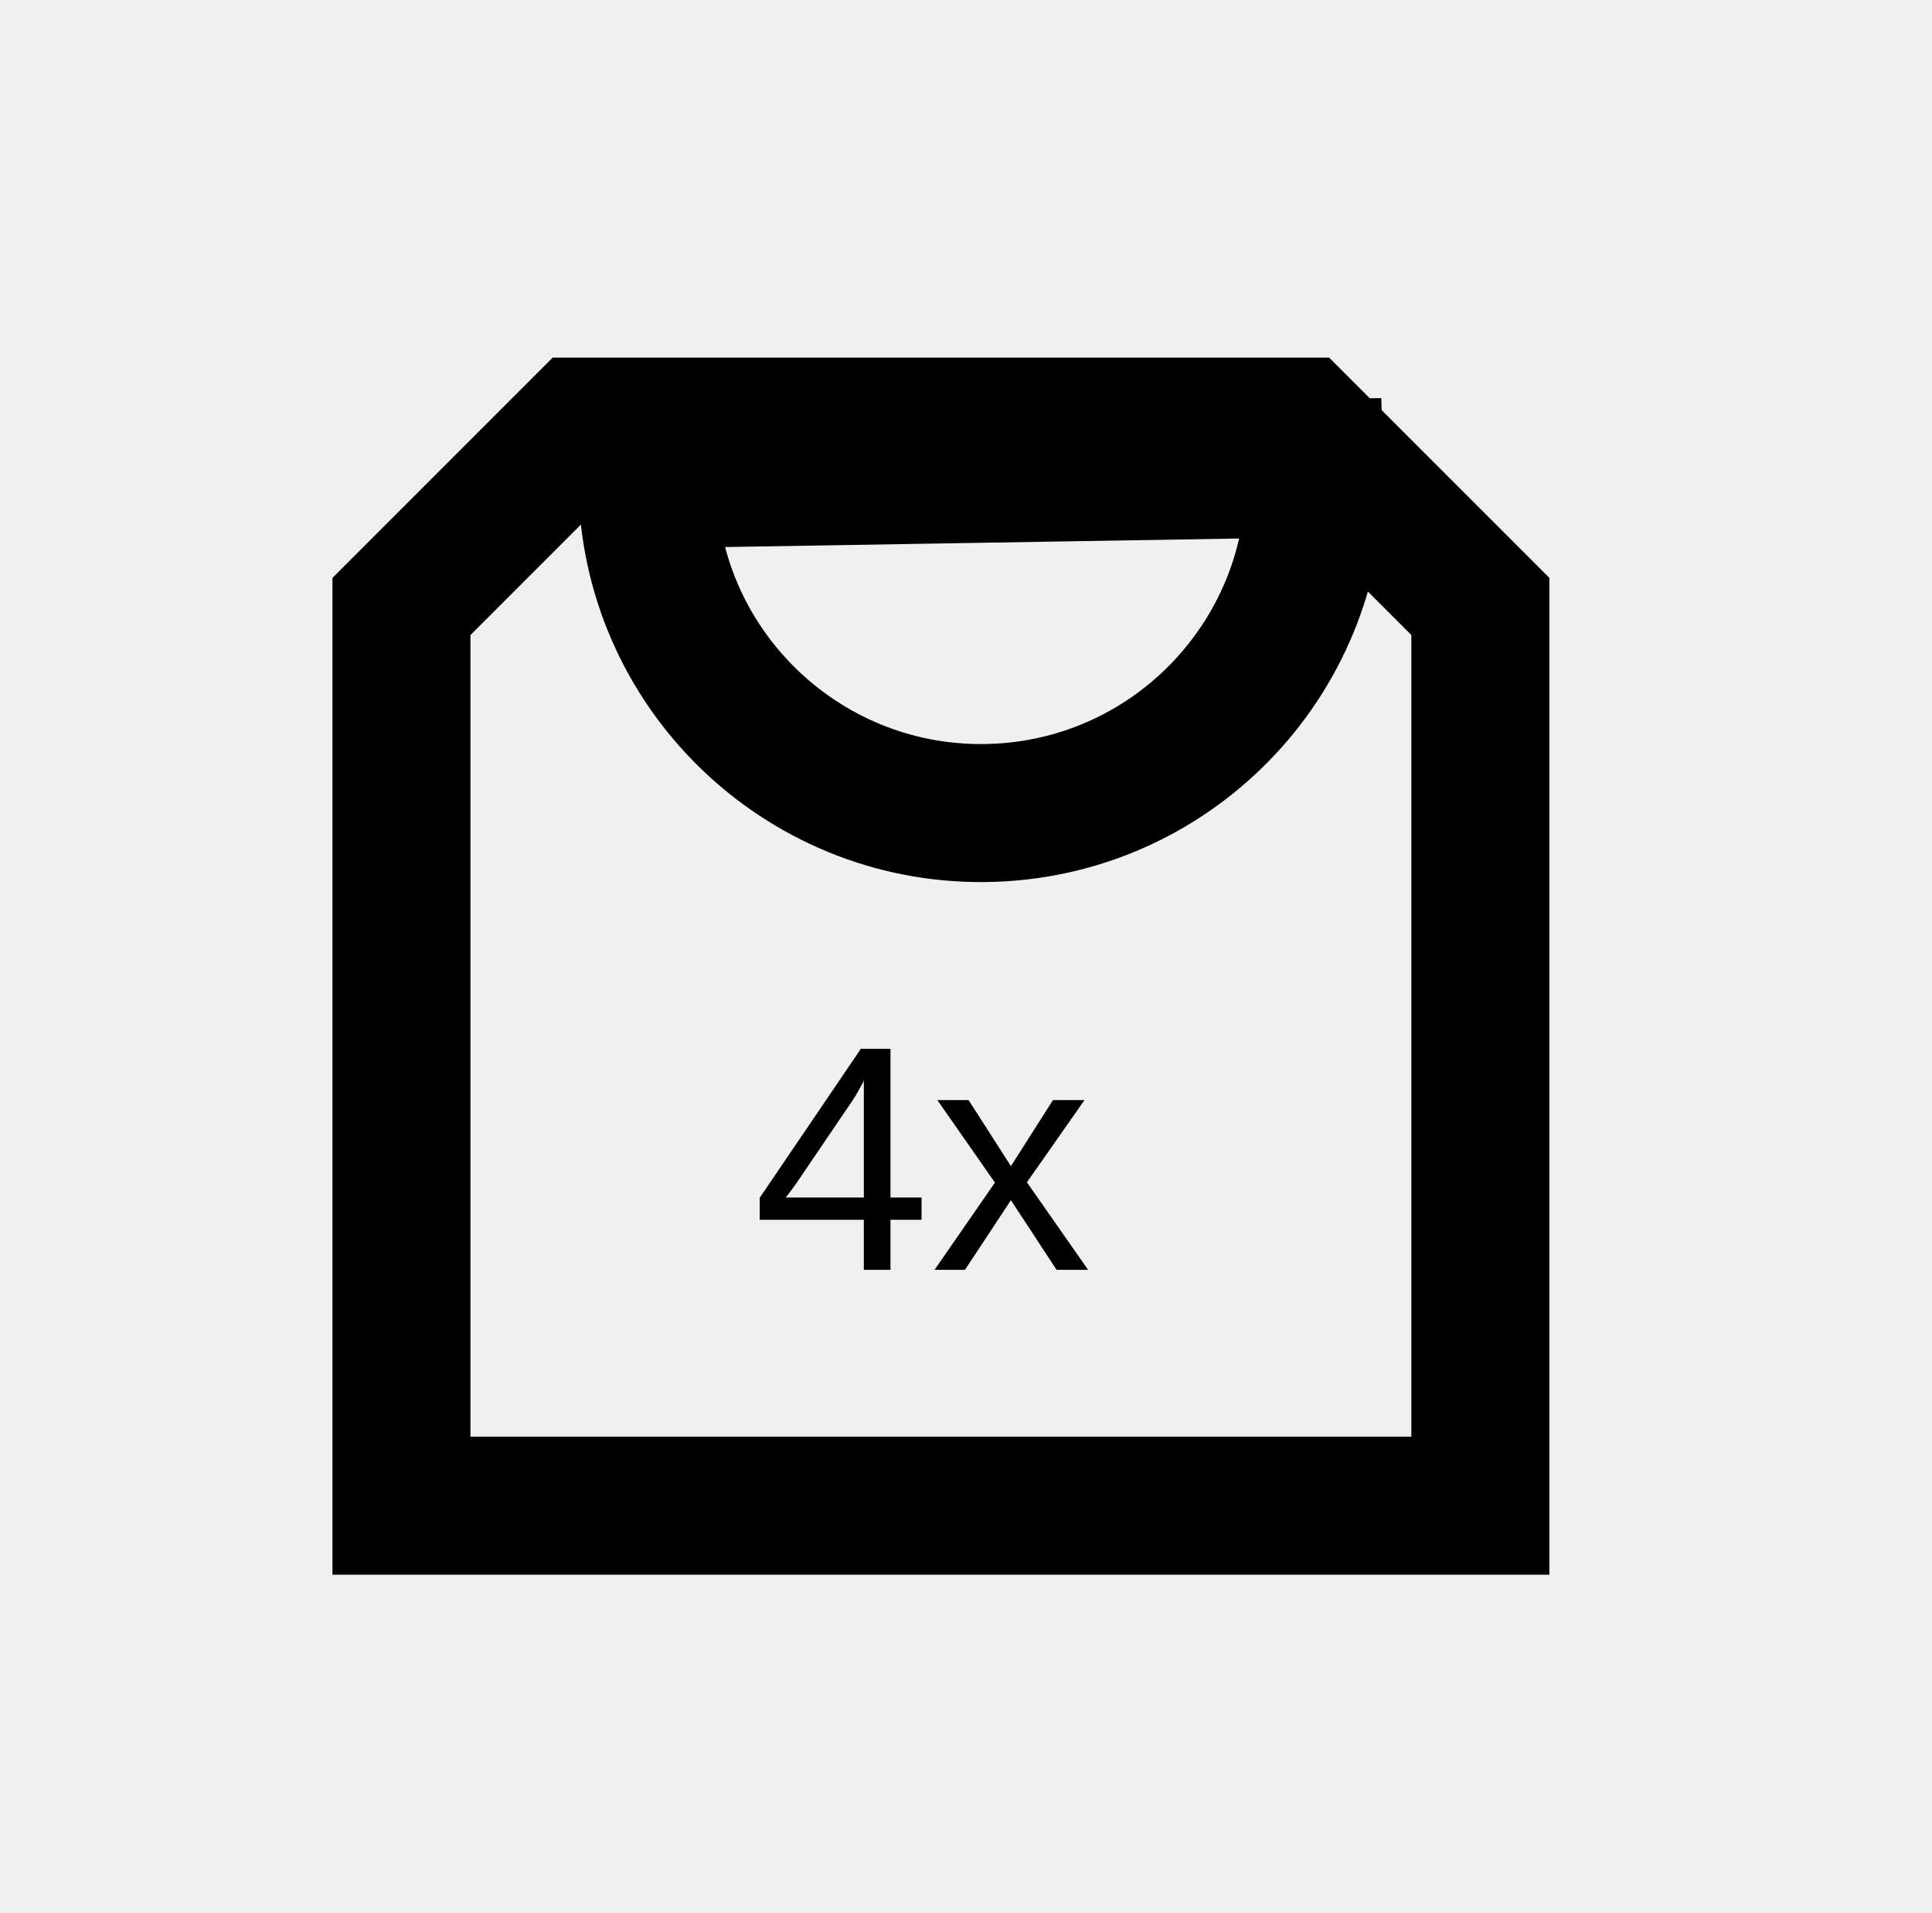
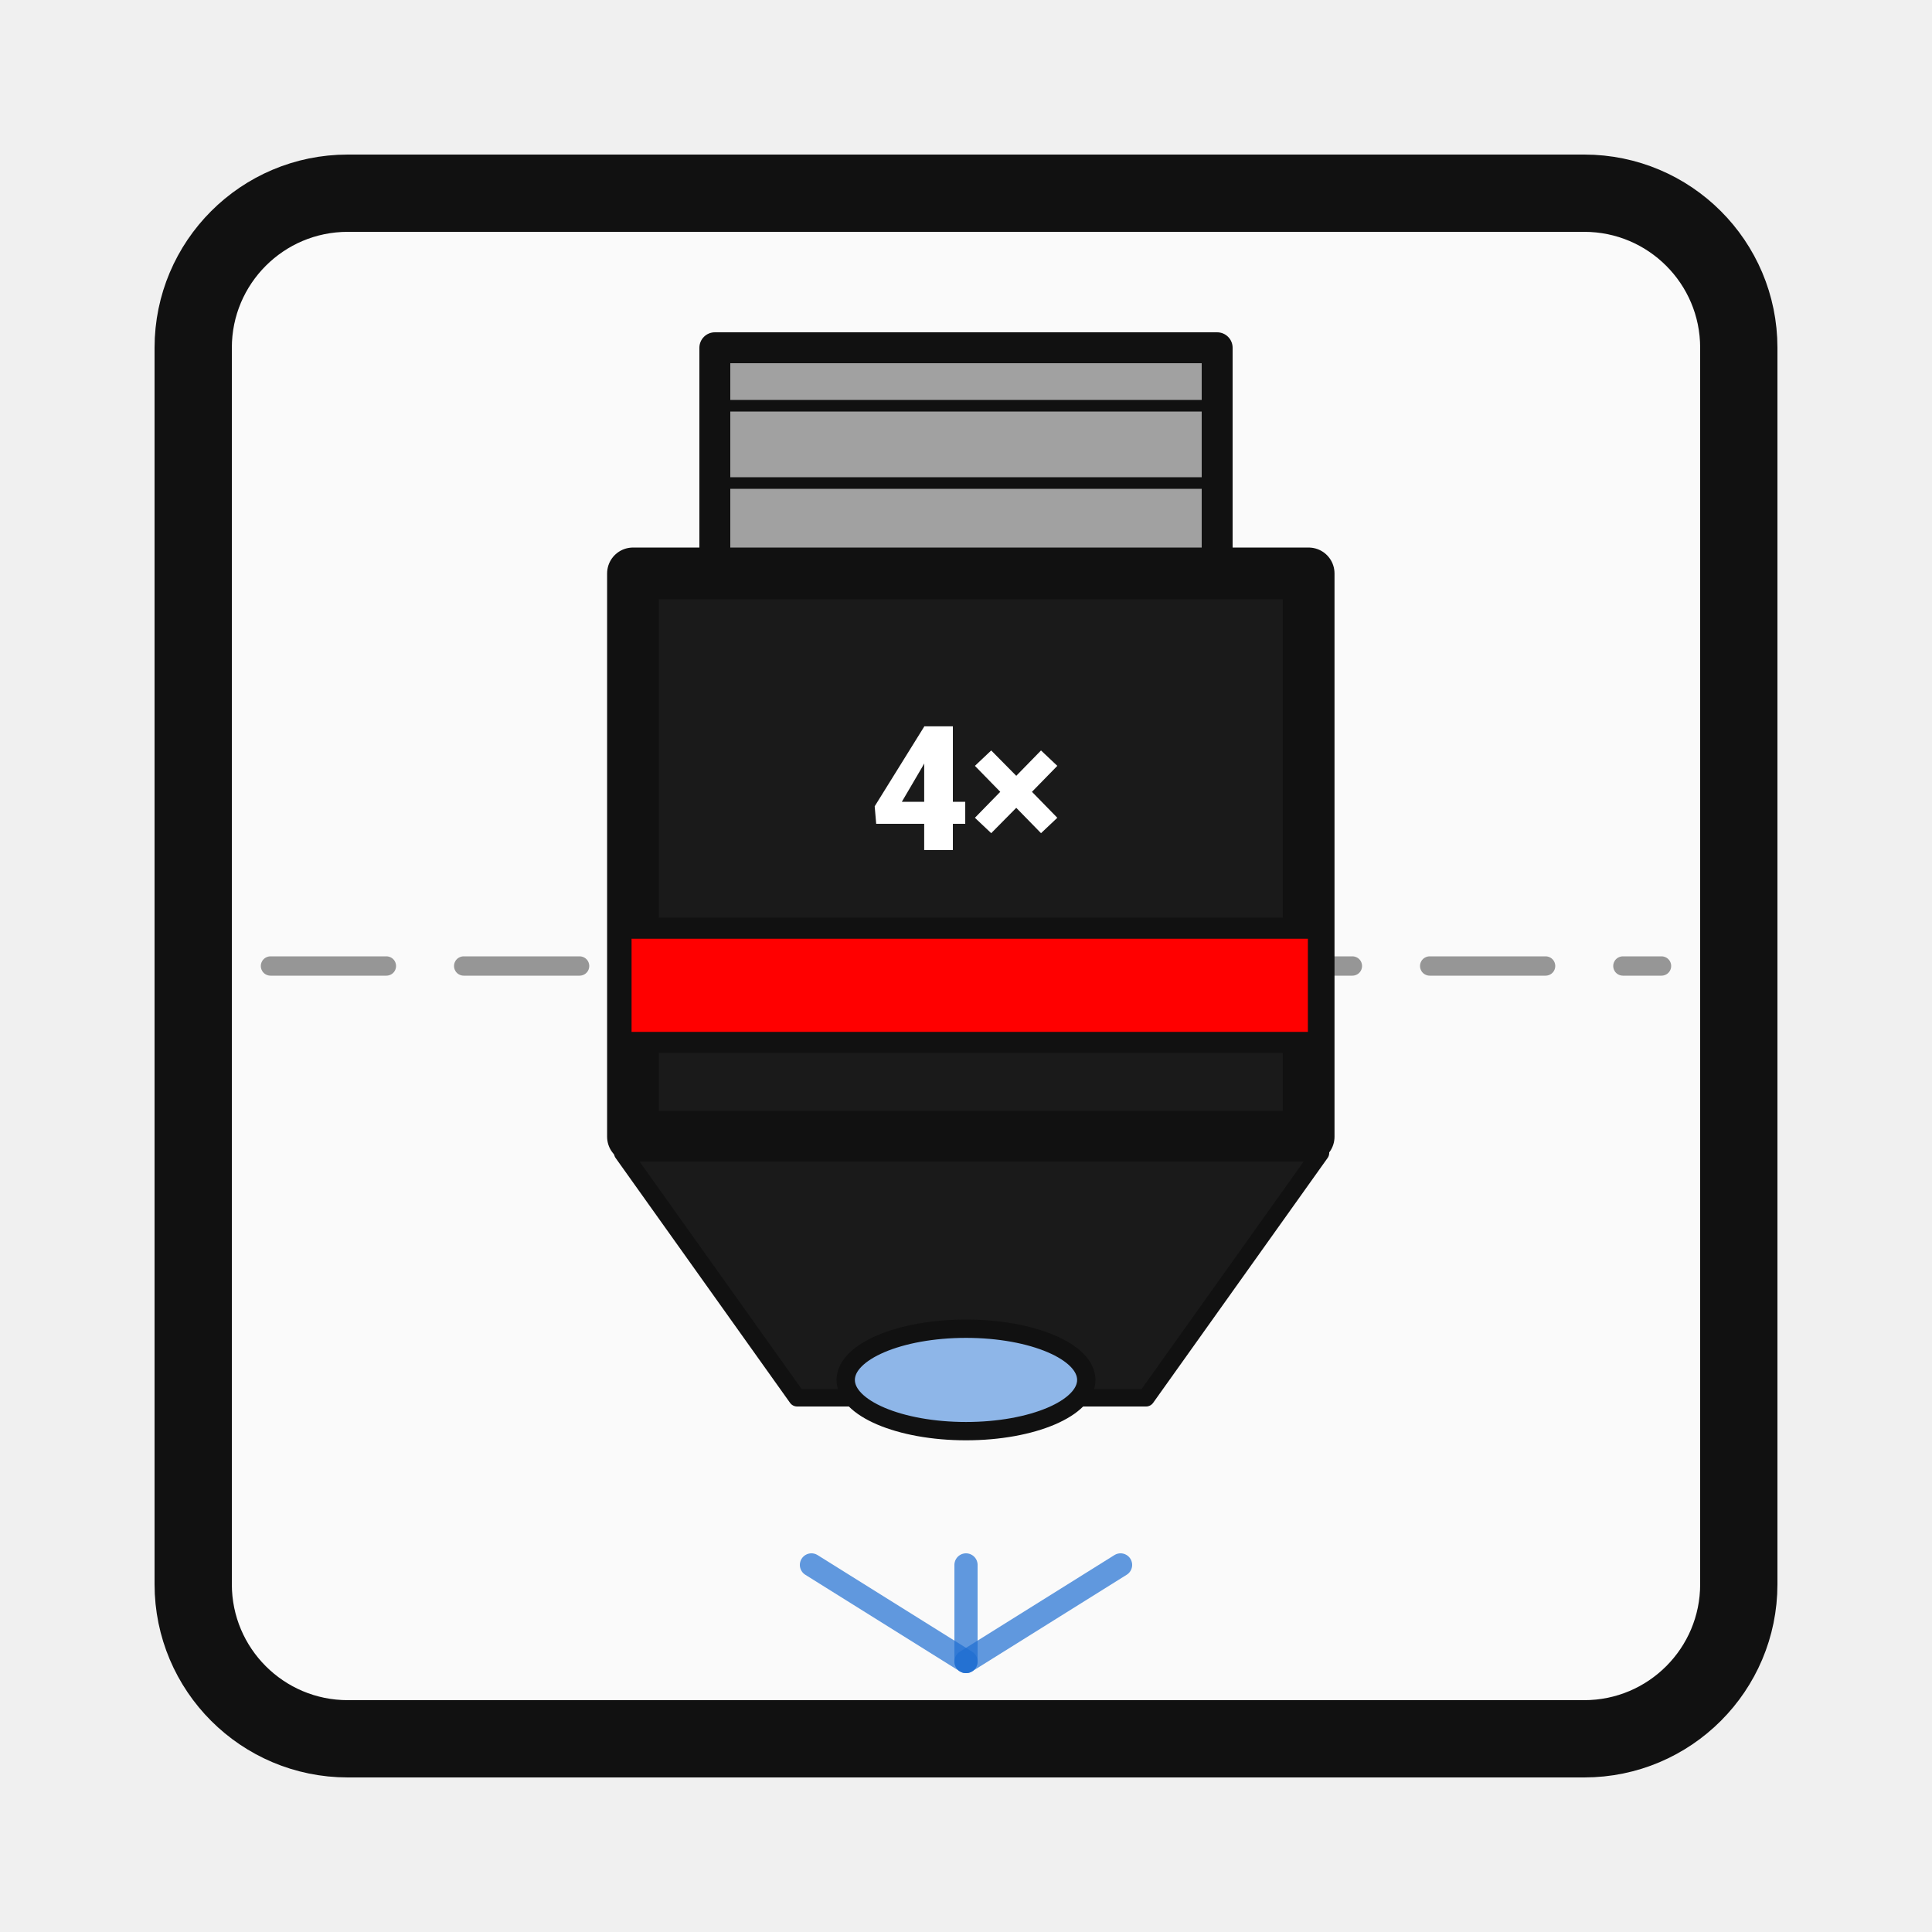
- <svg xmlns="http://www.w3.org/2000/svg" width="385" height="381" xml:space="preserve" overflow="hidden" version="1.1" id="svg3">
-   <defs id="defs3" />
-   <path d="M 115.83,85 H 259.17 L 295,120.83 V 300 H 80 V 120.83 Z" stroke="#000000" stroke-width="27.5" stroke-linecap="butt" stroke-linejoin="miter" stroke-miterlimit="8" stroke-opacity="1" fill="none" fill-rule="evenodd" id="path1" />
-   <path d="M 261.96,93.29 C 263.18,130 234.41,160.75 197.71,161.96 161,163.18 130.25,134.41 129.04,97.71 129.01,96.97 129,96.24 129,95.5 Z" stroke="#000000" stroke-width="27.5" stroke-linecap="butt" stroke-linejoin="miter" stroke-miterlimit="8" stroke-opacity="1" fill="none" fill-rule="evenodd" id="path2" />
-   <text fill="#000000" fill-opacity="1" font-family="Arial, Arial_MSFontService, sans-serif" font-style="normal" font-variant="normal" font-weight="400" font-stretch="normal" font-size="64px" text-anchor="start" direction="ltr" writing-mode="lr-tb" unicode-bidi="normal" text-decoration="none" id="text2" style="text-decoration:none;text-decoration-line:none" x="149.92" y="253">4x</text>
+ <svg xmlns="http://www.w3.org/2000/svg" viewBox="0 0 100 100" width="100%" height="100%" preserveAspectRatio="xMidYMid meet" fill="none" stroke="#111111" stroke-linecap="round" stroke-linejoin="round" font-family="-apple-system, BlinkMacSystemFont, 'Segoe UI', Roboto, sans-serif" version="1.1" id="svg1164">
+   <defs id="defs1168" />
+   <rect x="10" y="10" width="80" height="80" rx="8" ry="8" fill="#fafafa" stroke="#111111" stroke-width="4" id="rect1138" />
+   <line x1="14" y1="50.0" x2="86" y2="50.0" stroke="#444444" stroke-width="1" stroke-dasharray="6 4" opacity="0.55" id="line1140" />
+   <rect x="37.0" y="18" width="26" height="14" fill="#a1a1a1" stroke="#111111" stroke-width="1.6" id="rect1142" />
+   <rect x="32.763" y="29.68" width="34.972" height="29.157" fill="#a1a1a1" stroke="#111111" stroke-width="2.678" id="rect1142-1" style="fill:#1a1a1a" />
+   <line x1="37.0" y1="21" x2="63.0" y2="21" stroke="#111111" stroke-width="0.6" id="line1144" />
+   <line x1="37.0" y1="25" x2="63.0" y2="25" stroke="#111111" stroke-width="0.6" id="line1146" />
+   <line x1="37.0" y1="29" x2="63.0" y2="29" stroke="#111111" stroke-width="0.6" id="line1148" />
+   <path d="M 32.231,59.675 H 68.349 L 59.319,72.349 H 41.26 Z" fill="#202c3a" stroke="#111111" stroke-width="0.902" id="path1150" style="fill:#1a1a1a" />
+   <rect x="32.145" y="48.044" width="36.096" height="5.911" fill="#dc3545" id="rect1152" style="fill:#ff0000;stroke-width:1.089" />
+   <text x="50" y="44" text-anchor="middle" font-size="9px" font-weight="800" fill="#ffffff" stroke="none" id="text1154">4×</text>
+   <ellipse cx="50" cy="71.425" fill="#8eb6e8" stroke="#111111" stroke-width="0.948" id="circle1156" rx="6.226" ry="2.651" />
+   <line x1="42.0" y1="81" x2="50.0" y2="86" stroke="#1e6dd1" stroke-width="1.2" opacity="0.7" id="line1158" />
+   <line x1="50.0" y1="81" x2="50.0" y2="86" stroke="#1e6dd1" stroke-width="1.2" opacity="0.7" id="line1160" />
+   <line x1="58.0" y1="81" x2="50.0" y2="86" stroke="#1e6dd1" stroke-width="1.2" opacity="0.7" id="line1162" />
</svg>
